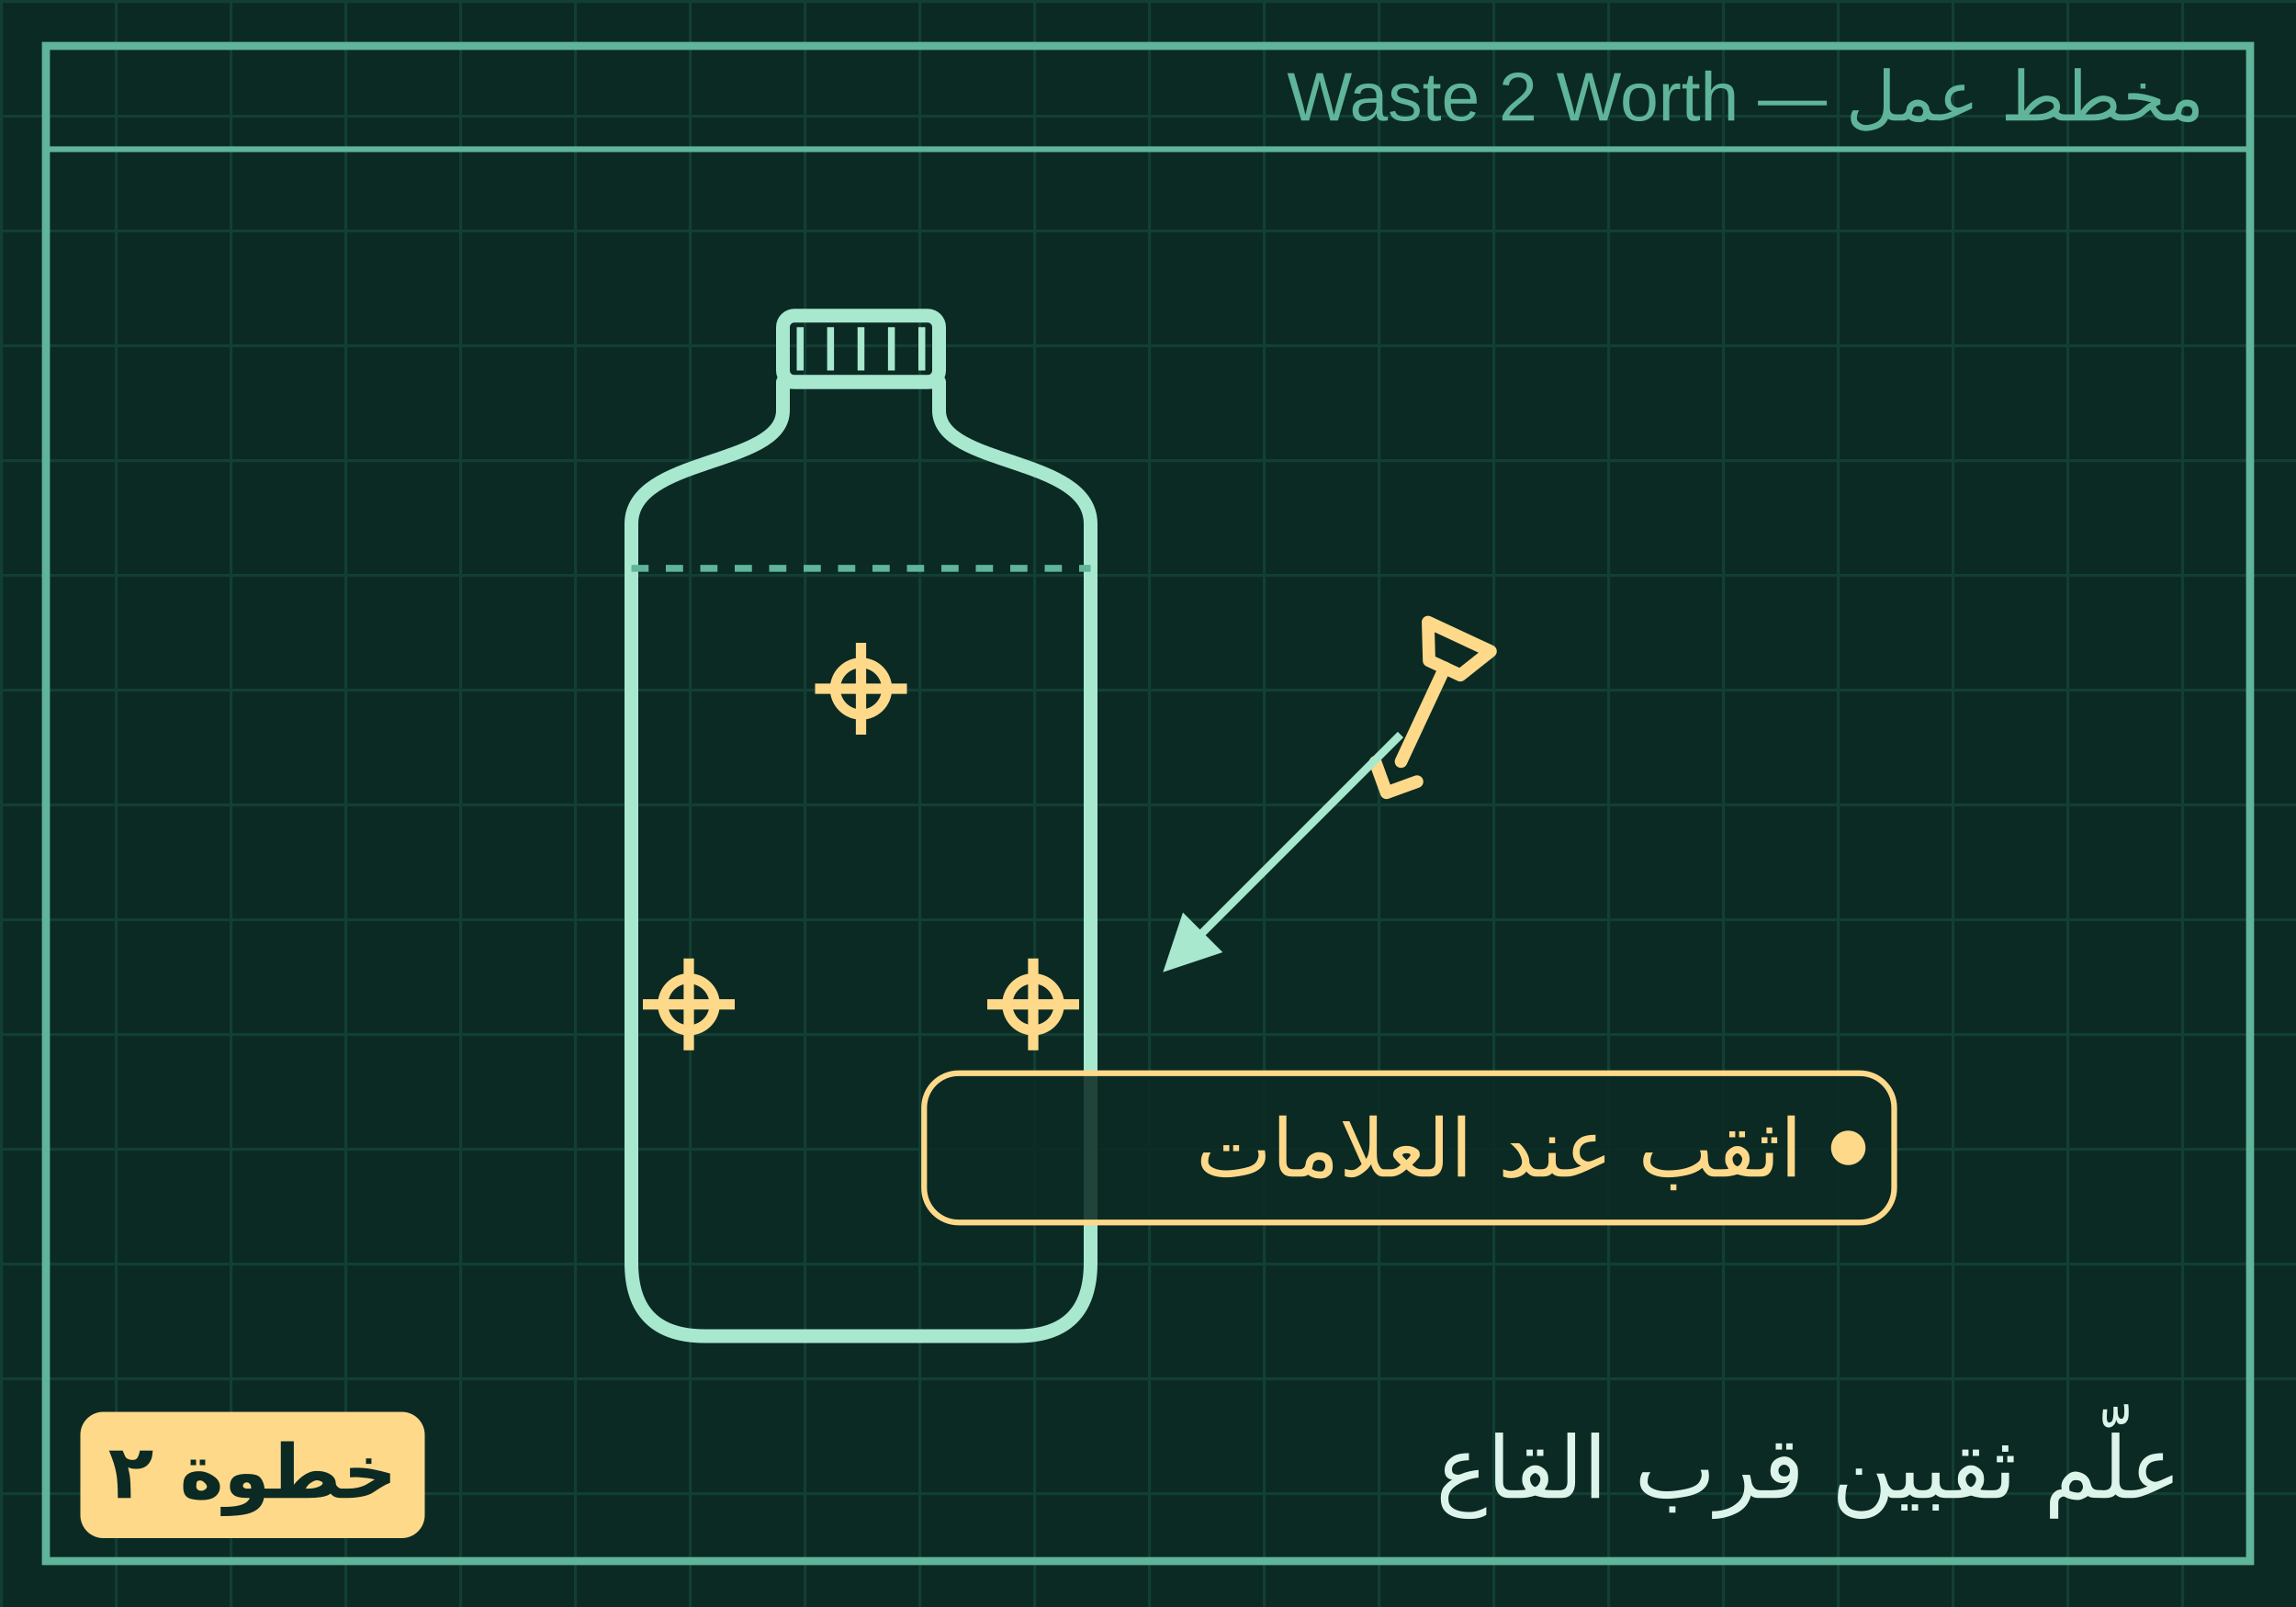
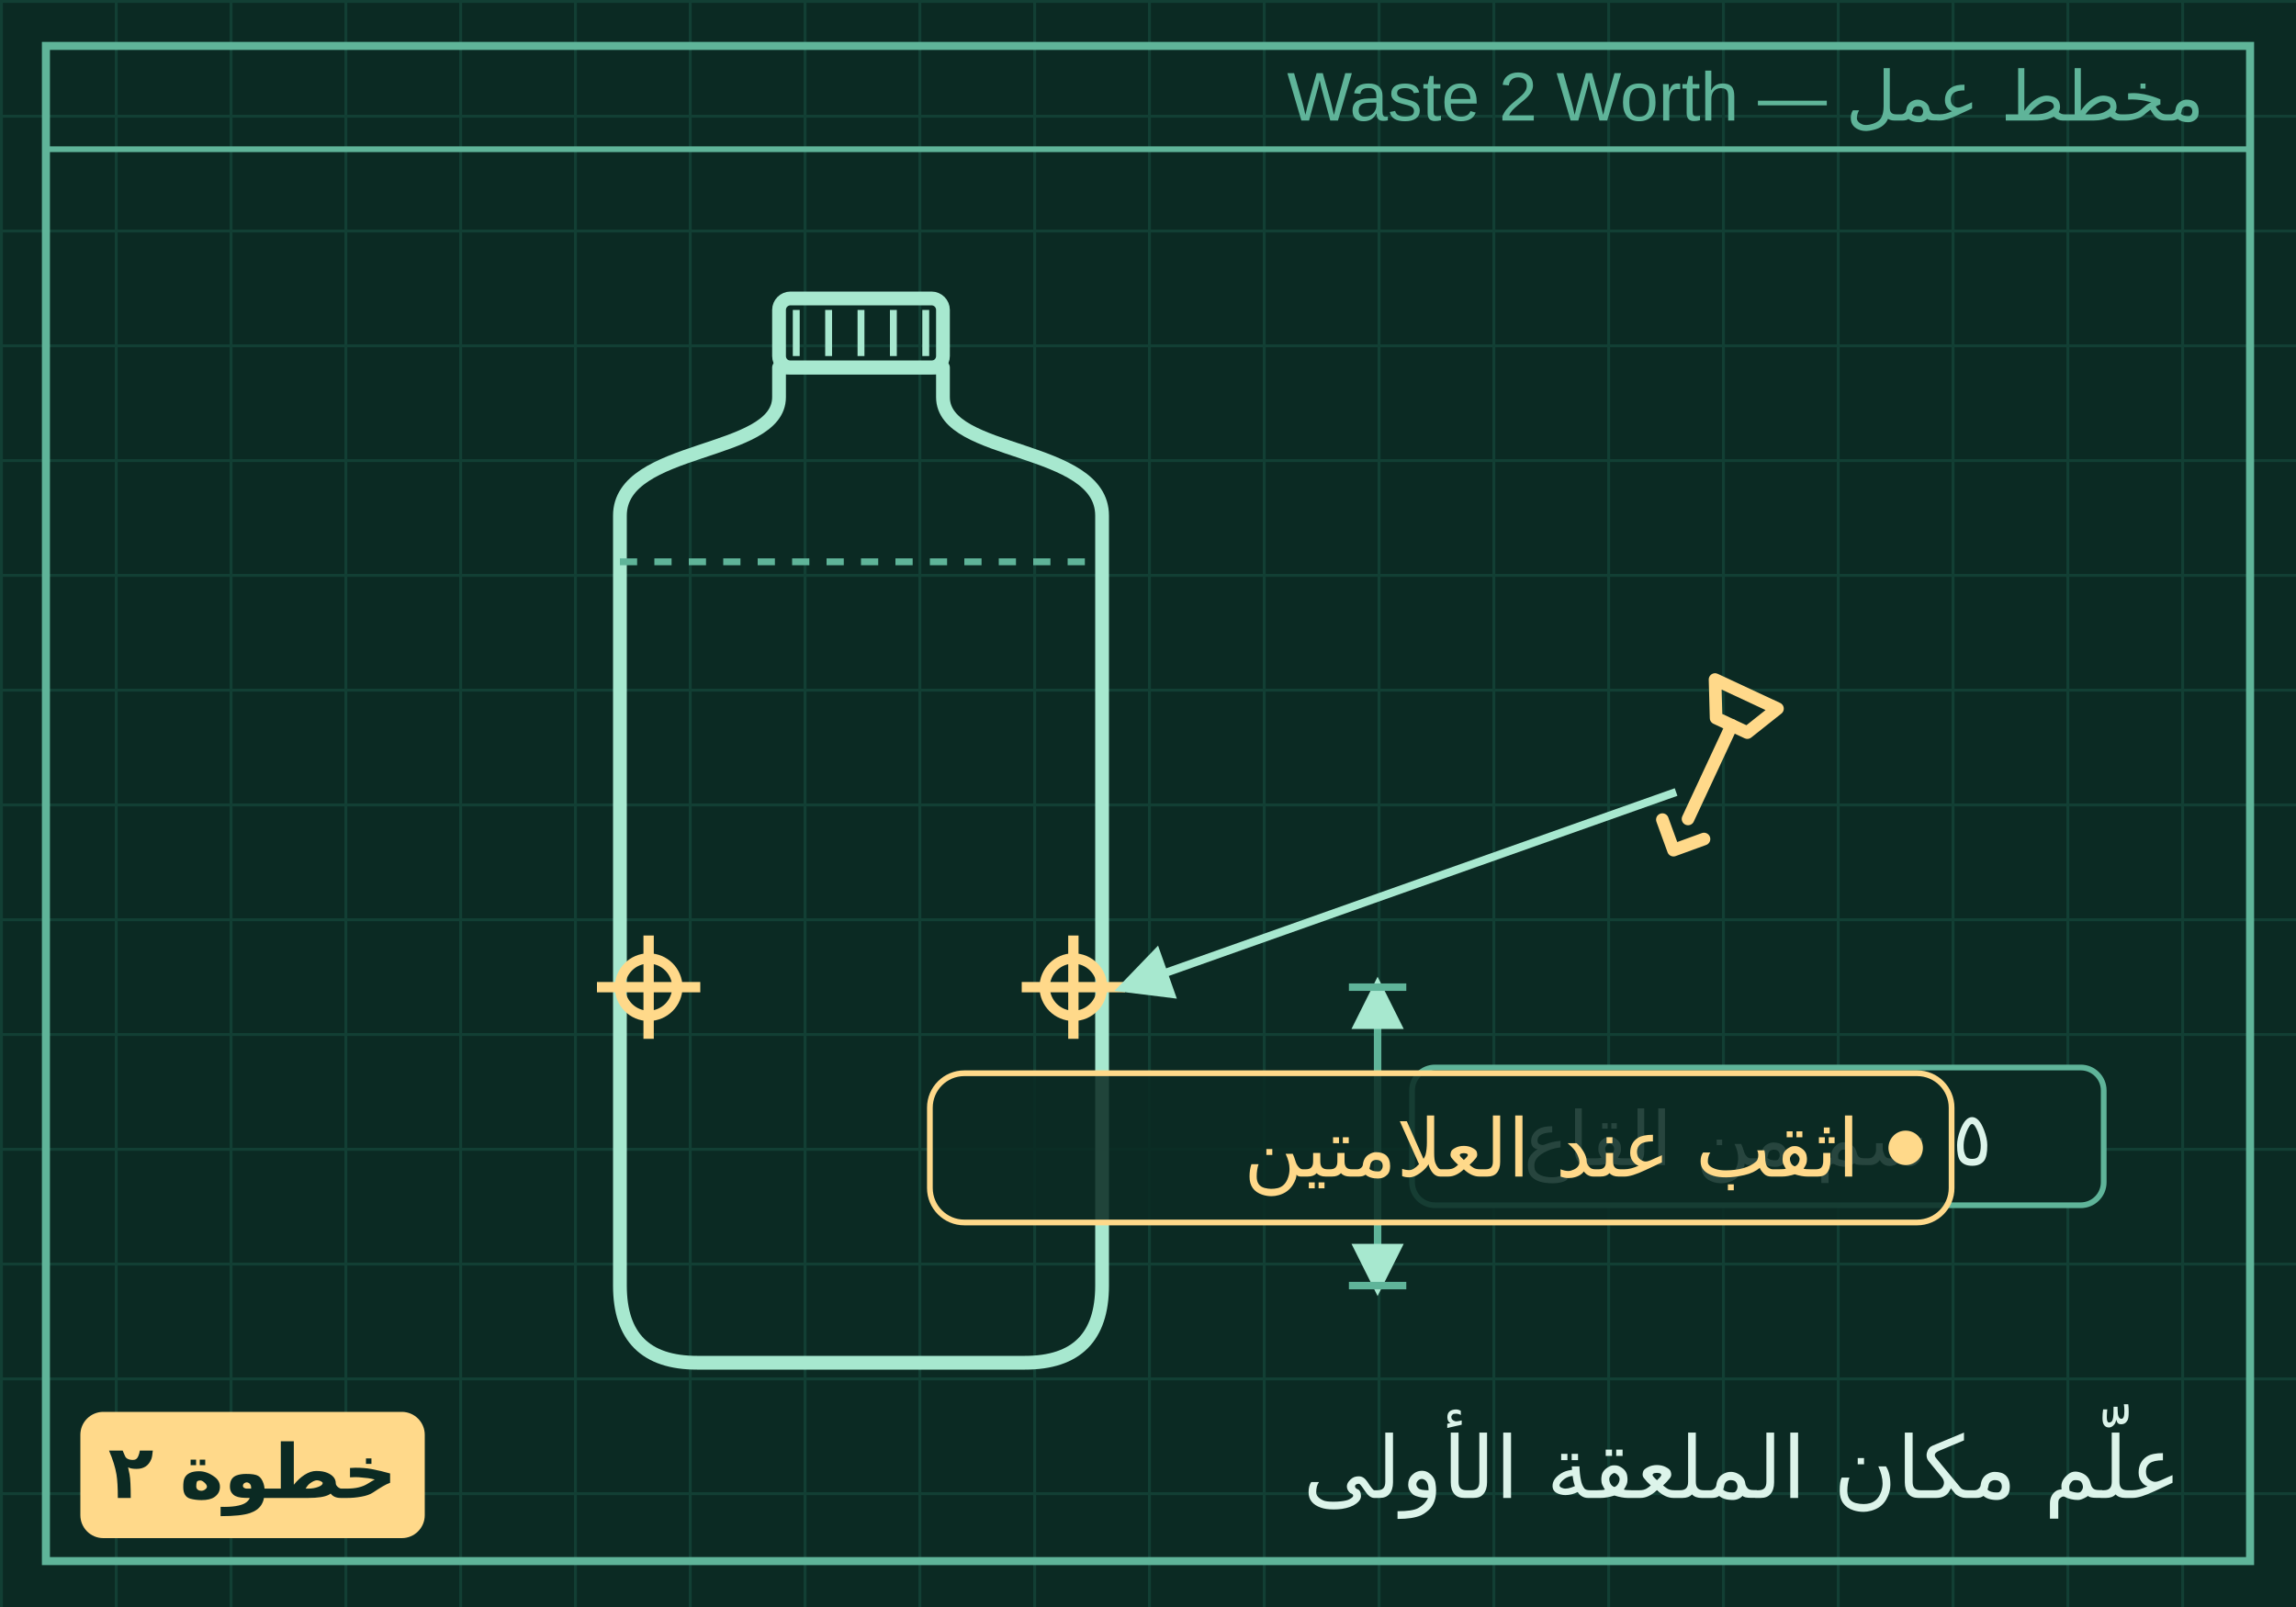
<svg xmlns="http://www.w3.org/2000/svg" width="400" height="280" viewBox="0 0 400 280">
  <defs>
    <marker id="ah" viewBox="0 0 10 10" refX="8" refY="5" markerWidth="7" markerHeight="7" orient="auto-start-reverse">
      <path d="M0 0L10 5L0 10z" fill="#a7e8cf" />
    </marker>
    <marker id="ahh" viewBox="0 0 10 10" refX="8" refY="5" markerWidth="7" markerHeight="7" orient="auto-start-reverse">
      <path d="M0 0L10 5L0 10z" fill="#ffd98a" />
    </marker>
    <pattern id="grid" width="20" height="20" patternUnits="userSpaceOnUse">
      <path d="M20 0H0V20" fill="none" stroke="#123f34" stroke-width="1" />
    </pattern>
    <pattern id="soil" width="9" height="9" patternUnits="userSpaceOnUse">
      <circle cx="2" cy="2" r="1.1" fill="#5fb499" />
      <circle cx="6.5" cy="6" r="1.1" fill="#5fb499" />
    </pattern>
    <pattern id="water" width="10" height="10" patternUnits="userSpaceOnUse" patternTransform="rotate(35)">
      <line x1="0" y1="0" x2="0" y2="10" stroke="#5fb499" stroke-width="1" />
    </pattern>
  </defs>
  <rect width="400" height="280" fill="#0b2a23" />
  <rect width="400" height="280" fill="url(#grid)" />
  <rect x="8" y="8" width="384" height="264" fill="none" stroke="#5fb499" stroke-width="1.4" />
  <rect x="8" y="8" width="384" height="18" fill="none" stroke="#5fb499" stroke-width="1" />
  <text x="384" y="21" font-family="'Segoe UI',Tahoma,Arial,sans-serif" font-size="12" fill="#5fb499" text-anchor="start" direction="rtl">مخطط عمل — Waste 2 Worth</text>
  <g fill="none" stroke="#a7e8cf" stroke-width="2.4" stroke-linejoin="round">
-     <rect x="136.4" y="55" width="27.2" height="11.55" rx="2" />
-     <line x1="139.4" y1="57" x2="139.4" y2="64.55" stroke="#a7e8cf" stroke-width="1.2" />
-     <line x1="144.7" y1="57" x2="144.7" y2="64.55" stroke="#a7e8cf" stroke-width="1.2" />
-     <line x1="150" y1="57" x2="150" y2="64.55" stroke="#a7e8cf" stroke-width="1.2" />
-     <line x1="155.3" y1="57" x2="155.3" y2="64.55" stroke="#a7e8cf" stroke-width="1.2" />
-     <line x1="160.6" y1="57" x2="160.6" y2="64.55" stroke="#a7e8cf" stroke-width="1.2" />
-     <path d="M136.4 66.55 v4.95       C 136.4 81.4, 110 79.42, 110 91.3       v128.7       q0 12.8 12.8 12.8       h54.4       q12.8 0 12.8 -12.8       v-128.7       C 190 79.42, 163.6 81.4, 163.6 71.5       v-4.95 z" />
-     <path d="M110 99.022 h80" stroke="#5fb499" stroke-width="1.2" stroke-dasharray="3 3" />
+     <rect x="135.72" y="52" width="28.56" height="12.04" rx="2" />
+     <line x1="138.72" y1="54" x2="138.72" y2="62.04" stroke="#a7e8cf" stroke-width="1.2" />
+     <line x1="144.36" y1="54" x2="144.36" y2="62.04" stroke="#a7e8cf" stroke-width="1.2" />
+     <line x1="150" y1="54" x2="150" y2="62.04" stroke="#a7e8cf" stroke-width="1.2" />
+     <line x1="155.64" y1="54" x2="155.64" y2="62.04" stroke="#a7e8cf" stroke-width="1.2" />
+     <line x1="161.28" y1="54" x2="161.28" y2="62.04" stroke="#a7e8cf" stroke-width="1.2" />
+     <path d="M135.72 64.04 v5.16       C 135.72 79.52, 108 77.456, 108 89.84       v134.16       q0 13.44 13.44 13.44       h57.12       q13.44 0 13.44 -13.44       v-134.16       C 192 77.456, 164.28 79.52, 164.28 69.2       v-5.16 z" />
+     <path d="M108 97.89 h84" stroke="#5fb499" stroke-width="1.2" stroke-dasharray="3 3" />
  </g>
  <g stroke="#ffd98a" stroke-width="1.8">
-     <circle cx="120" cy="175" r="4.5" fill="none" />
-     <path d="M112 175h16M120 167v16" />
+     <circle cx="113" cy="172" r="5" fill="none" />
+     <path d="M104 172h18M113 163v18" />
  </g>
  <g stroke="#ffd98a" stroke-width="1.8">
-     <circle cx="180" cy="175" r="4.5" fill="none" />
-     <path d="M172 175h16M180 167v16" />
+     <circle cx="187" cy="172" r="5" fill="none" />
+     <path d="M178 172h18M187 163v18" />
  </g>
-   <g stroke="#ffd98a" stroke-width="1.8">
-     <circle cx="150" cy="120" r="4.5" fill="none" />
-     <path d="M142 120h16M150 112v16" />
+   <g stroke="#5fb499" stroke-width="1.3" fill="none">
+     <line x1="240" y1="224" x2="240" y2="172" marker-start="url(#ah)" marker-end="url(#ah)" />
+     <line x1="235" y1="224" x2="245" y2="224" />
+     <line x1="235" y1="172" x2="245" y2="172" />
  </g>
-   <g transform="translate(250 120) rotate(25)" fill="none" stroke="#ffd98a" stroke-width="2.2" stroke-linecap="round" stroke-linejoin="round">
+   <rect x="246" y="186" width="120.5" height="24" rx="4" fill="#0b2a23" stroke="#5fb499" stroke-width="1" />
+   <text x="306.25" y="203" font-family="'Segoe UI',Tahoma,Arial,sans-serif" font-size="13" fill="#dcf4ea" text-anchor="middle" direction="rtl">٥ سم من القاع</text>
+   <g transform="translate(300 130) rotate(25)" fill="none" stroke="#ffd98a" stroke-width="2.2" stroke-linecap="round" stroke-linejoin="round">
    <path d="M-6 -10h12l-3 6h-6z" />
    <path d="M0 -4v18" />
    <path d="M-4 16l4 4l4 -4" stroke-dasharray="0" />
  </g>
-   <path d="M244 128l-40 40" stroke="#a7e8cf" stroke-width="1.4" fill="none" marker-end="url(#ah)" />
+   <path d="M292 138l-96 34" stroke="#a7e8cf" stroke-width="1.4" fill="none" marker-end="url(#ah)" />
  <g>
-     <rect x="161" y="187" width="169" height="26" rx="6" fill="#0b2a23" fill-opacity="0.86" stroke="#ffd98a" stroke-width="1" />
-     <circle cx="322" cy="200" r="3" fill="#ffd98a" />
-     <text x="314" y="205" font-family="'Segoe UI',Tahoma,Arial,sans-serif" font-size="14" fill="#ffd98a" text-anchor="start" direction="rtl">اثقب عند العلامات</text>
+     <rect x="162" y="187" width="178" height="26" rx="6" fill="#0b2a23" fill-opacity="0.86" stroke="#ffd98a" stroke-width="1" />
+     <circle cx="332" cy="200" r="3" fill="#ffd98a" />
+     <text x="324" y="205" font-family="'Segoe UI',Tahoma,Arial,sans-serif" font-size="14" fill="#ffd98a" text-anchor="start" direction="rtl">اثقب عند العلامتين</text>
  </g>
  <g>
    <rect x="14" y="246" width="60" height="22" rx="4" fill="#ffd98a" />
    <text x="44" y="261" font-family="'Segoe UI',Tahoma,Arial,sans-serif" font-size="13" font-weight="700" fill="#0b2a23" text-anchor="middle">خطوة ٢</text>
-     <text x="380" y="261" font-family="'Segoe UI',Tahoma,Arial,sans-serif" font-size="15" fill="#dcf4ea" text-anchor="start" direction="rtl">علّم ثقبين قرب القاع</text>
+     <text x="380" y="261" font-family="'Segoe UI',Tahoma,Arial,sans-serif" font-size="15" fill="#dcf4ea" text-anchor="start" direction="rtl">علّم مكان الملعقة الأولى</text>
  </g>
</svg>
